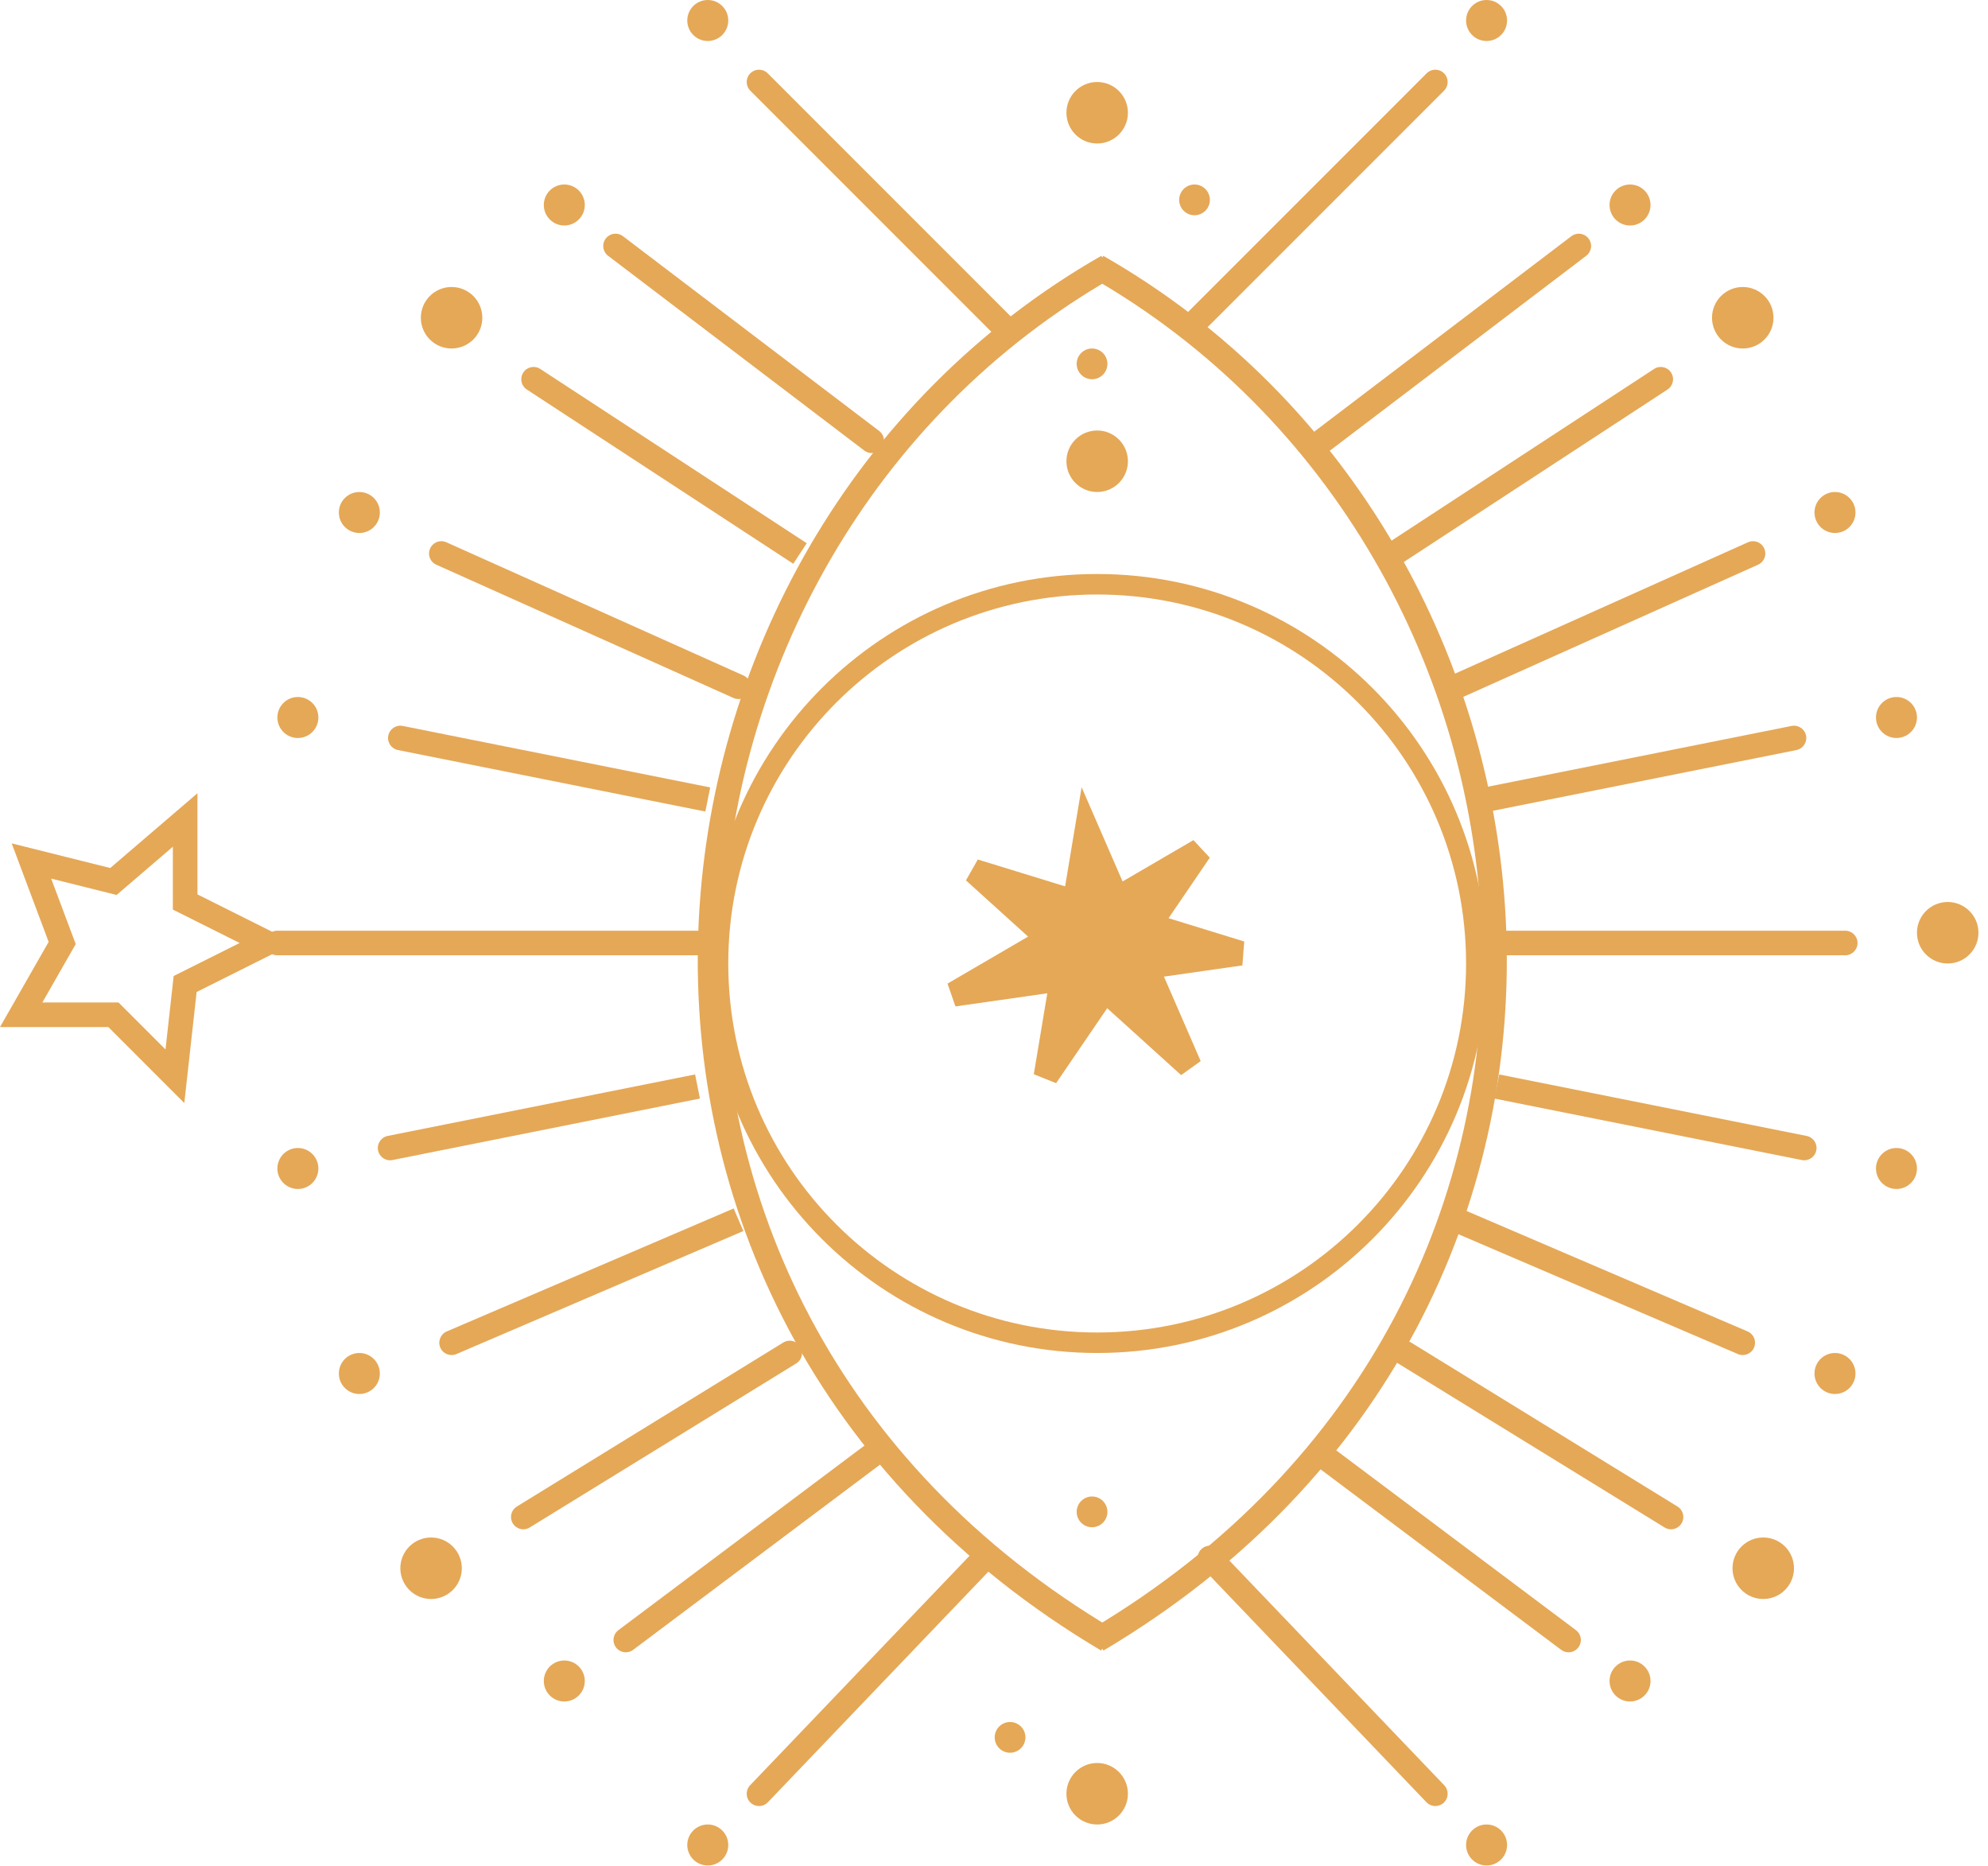
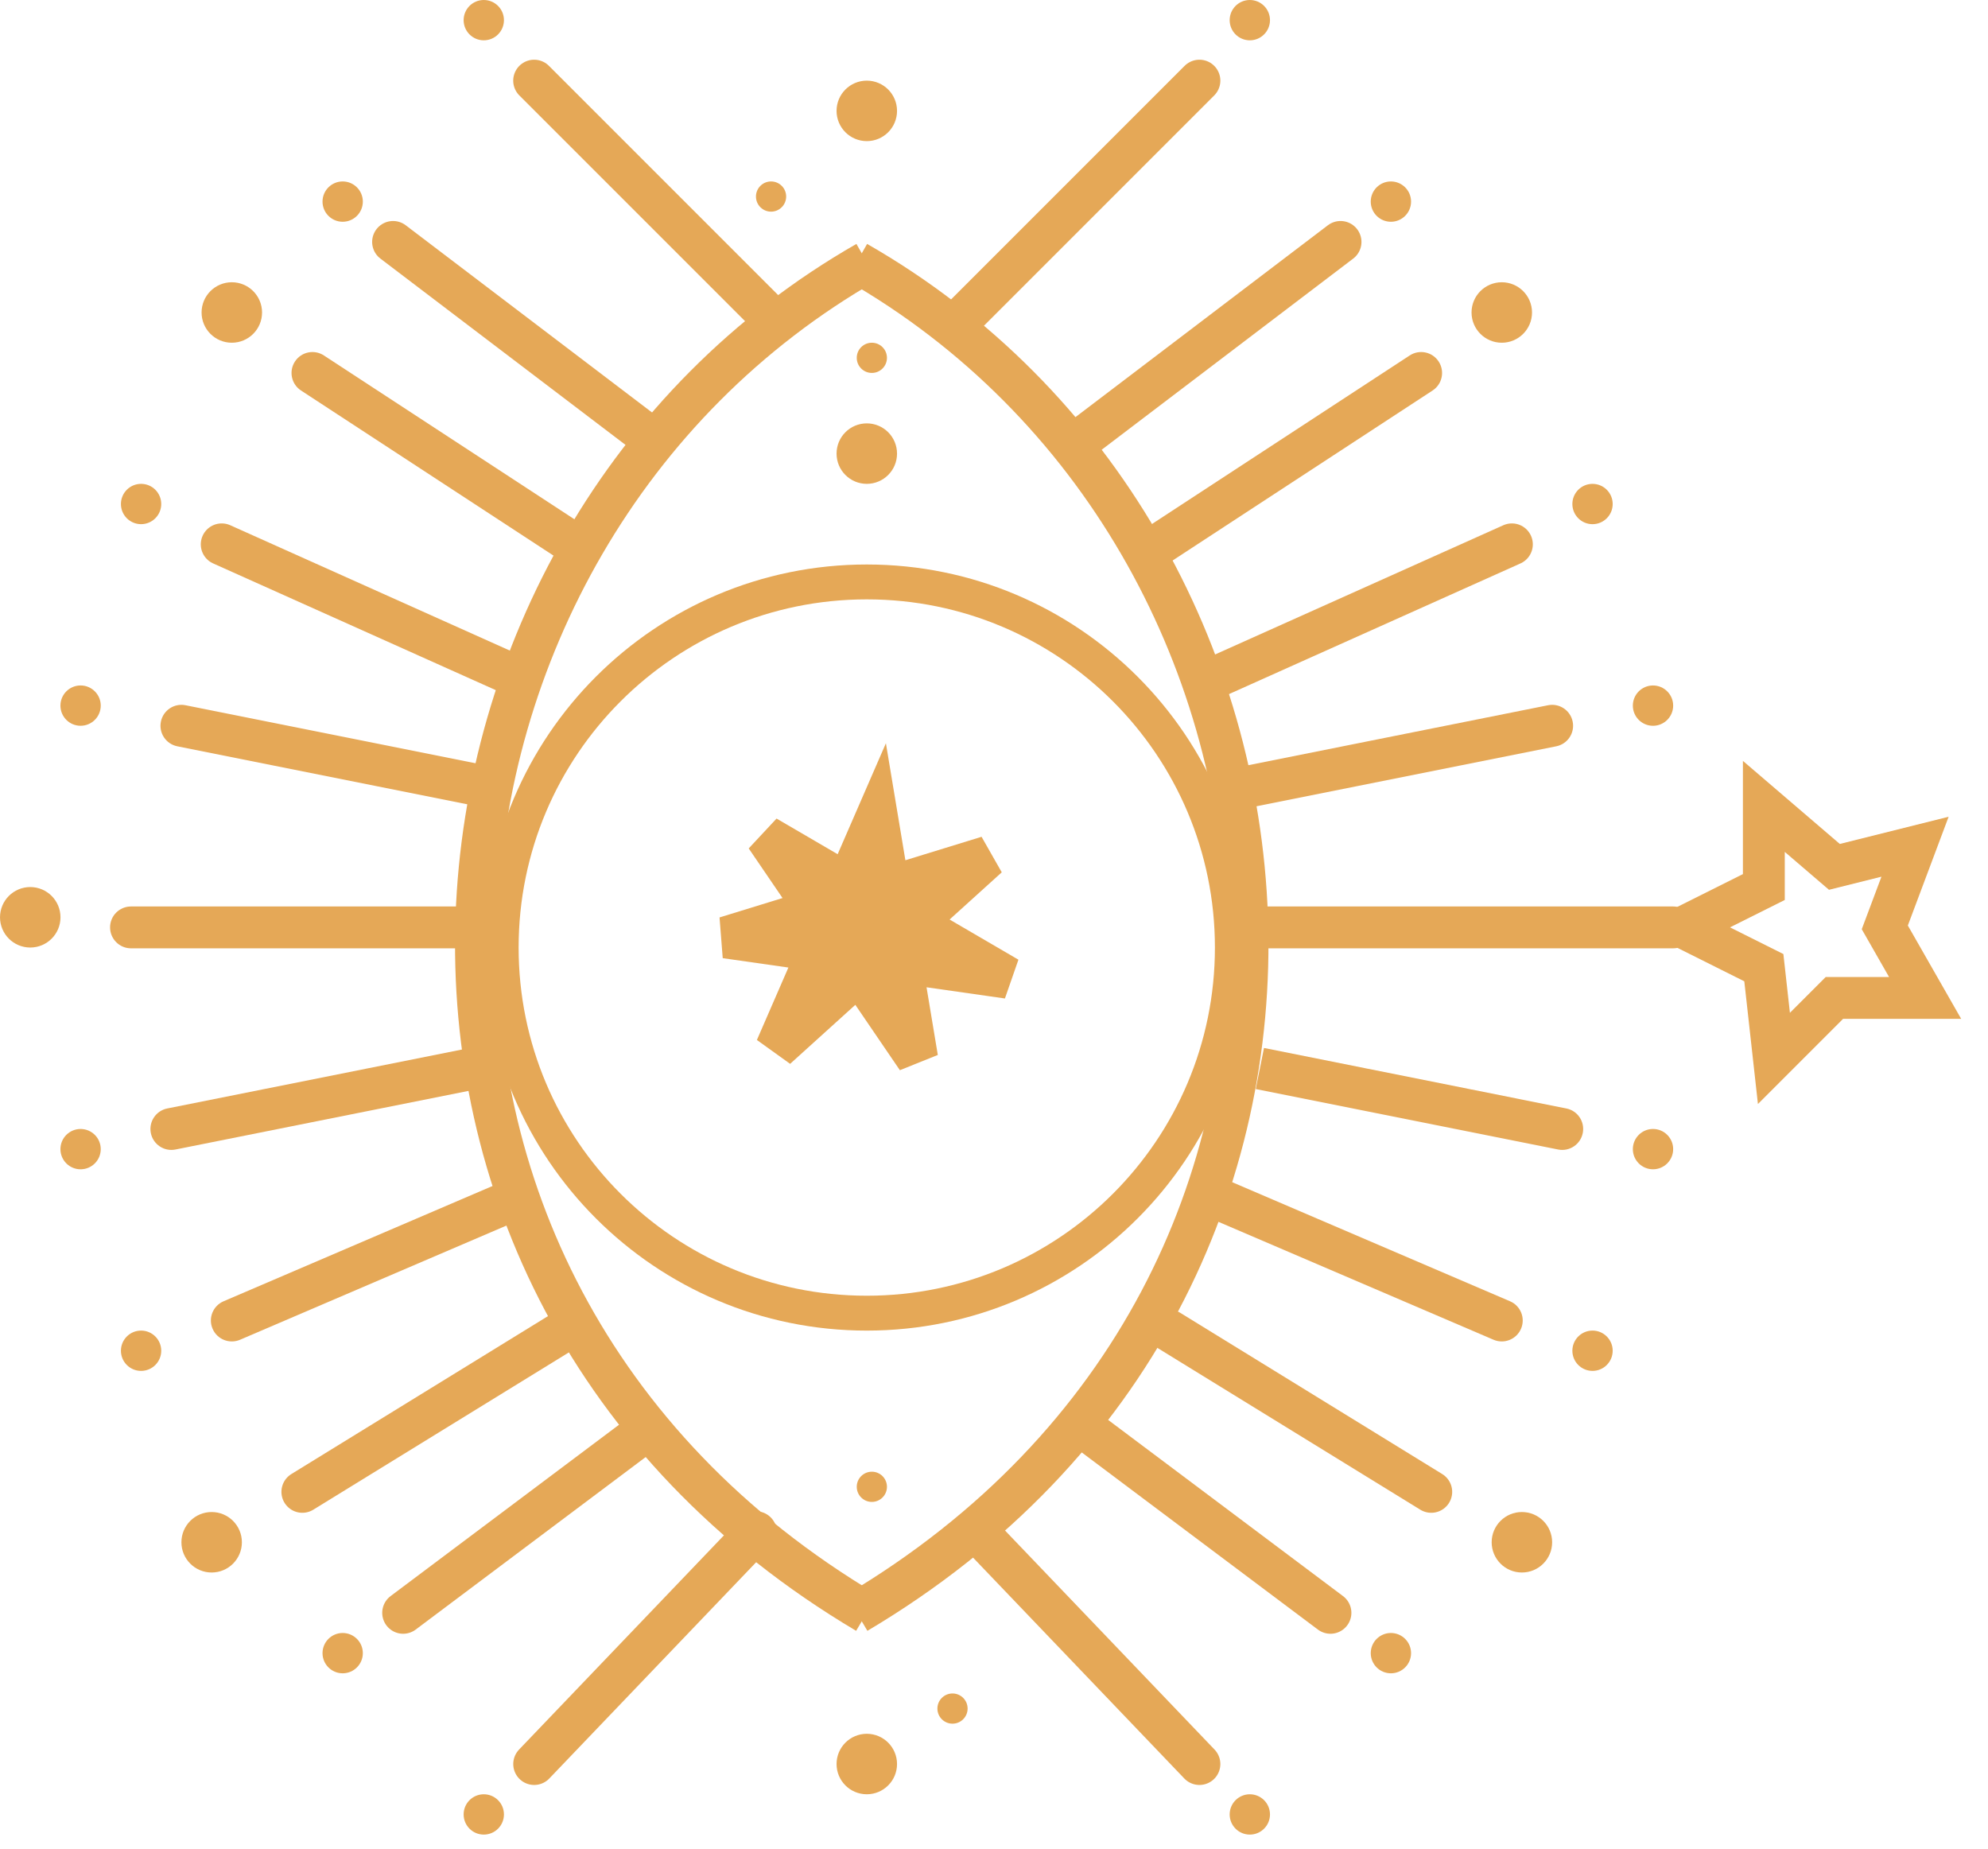
- <svg xmlns="http://www.w3.org/2000/svg" width="97" height="91" viewBox="0 0 97 91" fill="none">
-   <path d="M54.034 13C30.035 26.728 26.395 63.599 54.034 80" stroke="#E5A857" stroke-width="1.2" />
-   <path d="M53.534 13C77.533 26.728 81.173 63.599 53.534 80" stroke="#E5A857" stroke-width="1.2" />
-   <circle cx="53.534" cy="47" r="18.5" stroke="#E5A857" />
-   <path d="M51.034 52.5L51.827 47.744L46.534 48.5L51.174 45.793L47.534 42.5L52.449 44.012L53.034 40.5L54.493 43.857L58.534 41.5L56.063 45.124L60.534 46.5L55.929 47.158L58.034 52L53.915 48.274L51.034 52.5Z" fill="#E5A857" />
-   <path d="M51.034 52.5L53.034 40.5L58.034 52L47.534 42.5L60.534 46.5L46.534 48.5L58.534 41.5L51.034 52.5Z" stroke="#E5A857" stroke-width="1.2" />
-   <path d="M59.034 76L70.034 87.5" stroke="#E5A857" stroke-width="1.2" stroke-linecap="round" />
-   <path d="M64.534 71L76.534 80" stroke="#E5A857" stroke-width="1.2" stroke-linecap="round" />
-   <path d="M90.034 46.6C90.365 46.6 90.634 46.331 90.634 46C90.634 45.669 90.365 45.4 90.034 45.4V46V46.6ZM72.534 46V46.6H90.034V46V45.4H72.534V46Z" fill="#E5A857" />
-   <path d="M81.362 19.002C81.64 18.821 81.717 18.449 81.536 18.172C81.355 17.894 80.983 17.817 80.706 17.998L81.034 18.5L81.362 19.002ZM68.034 27L68.362 27.502L81.362 19.002L81.034 18.5L80.706 17.998L67.706 26.498L68.034 27Z" fill="#E5A857" />
-   <path d="M87.652 36.588C87.977 36.523 88.187 36.207 88.122 35.882C88.057 35.557 87.741 35.347 87.416 35.412L87.534 36L87.652 36.588ZM72.534 39L72.652 39.588L87.652 36.588L87.534 36L87.416 35.412L72.416 38.412L72.534 39Z" fill="#E5A857" />
-   <path d="M71.034 33.5L85.534 27" stroke="#E5A857" stroke-width="1.2" stroke-linecap="round" />
-   <path d="M58.034 16L70.034 4M58.034 16L70.034 4" stroke="#E5A857" stroke-width="1.2" stroke-linecap="round" />
-   <path d="M64.534 21.5L77.034 12" stroke="#E5A857" stroke-width="1.2" stroke-linecap="round" />
-   <path d="M87.916 56.588C88.241 56.653 88.557 56.443 88.622 56.118C88.687 55.793 88.477 55.477 88.152 55.412L88.034 56L87.916 56.588ZM73.034 53L72.916 53.588L87.916 56.588L88.034 56L88.152 55.412L73.152 52.412L73.034 53Z" fill="#E5A857" />
-   <path d="M84.798 66.052C85.102 66.182 85.455 66.041 85.585 65.736C85.716 65.432 85.575 65.079 85.27 64.948L85.034 65.5L84.798 66.052ZM71.034 59.5L70.798 60.051L84.798 66.052L85.034 65.5L85.27 64.948L71.27 58.949L71.034 59.5Z" fill="#E5A857" />
-   <path d="M68.534 66L81.534 74" stroke="#E5A857" stroke-width="1.2" stroke-linecap="round" />
-   <circle cx="72.534" cy="90" r="1" fill="#E5A857" />
-   <circle cx="49.284" cy="84.75" r="0.75" fill="#E5A857" />
-   <circle cx="53.284" cy="73.75" r="0.75" fill="#E5A857" />
-   <circle cx="53.284" cy="17.75" r="0.75" fill="#E5A857" />
-   <circle cx="58.284" cy="9.75" r="0.75" fill="#E5A857" />
-   <circle cx="79.534" cy="82" r="1" fill="#E5A857" />
-   <circle cx="89.534" cy="67" r="1" fill="#E5A857" />
-   <circle cx="92.534" cy="57" r="1" fill="#E5A857" />
-   <circle cx="92.534" cy="35" r="1" fill="#E5A857" />
-   <circle cx="89.534" cy="25" r="1" fill="#E5A857" />
-   <circle cx="79.534" cy="10" r="1" fill="#E5A857" />
-   <circle cx="72.534" cy="1" r="1" fill="#E5A857" />
-   <circle cx="86.034" cy="76.5" r="1.5" fill="#E5A857" />
-   <circle cx="53.534" cy="5.5" r="1.5" fill="#E5A857" />
-   <circle cx="53.534" cy="87.5" r="1.5" fill="#E5A857" />
-   <circle cx="53.534" cy="22.5" r="1.5" fill="#E5A857" />
-   <circle cx="95.034" cy="45.5" r="1.5" fill="#E5A857" />
-   <circle cx="85.034" cy="15.5" r="1.5" fill="#E5A857" />
-   <path d="M48.034 76L37.034 87.5" stroke="#E5A857" stroke-width="1.2" stroke-linecap="round" />
-   <path d="M42.534 71L30.534 80" stroke="#E5A857" stroke-width="1.2" stroke-linecap="round" />
-   <path d="M13.534 45.4C13.203 45.4 12.934 45.669 12.934 46C12.934 46.331 13.203 46.6 13.534 46.6V46V45.4ZM34.534 46V45.4H13.534V46V46.6H34.534V46Z" fill="#E5A857" />
-   <path d="M9.034 44L13.034 46L9.034 48L8.534 52.5L5.534 49.5H1.034L3.034 46L1.534 42L5.534 43L9.034 40V44Z" stroke="#E5A857" stroke-width="1.2" stroke-linecap="round" />
-   <path d="M25.706 19.002C25.428 18.821 25.35 18.449 25.532 18.172C25.713 17.894 26.085 17.817 26.362 17.998L26.034 18.5L25.706 19.002ZM39.034 27L38.706 27.502L25.706 19.002L26.034 18.5L26.362 17.998L39.362 26.498L39.034 27Z" fill="#E5A857" />
-   <path d="M19.416 36.588C19.091 36.523 18.881 36.207 18.946 35.882C19.011 35.557 19.327 35.347 19.652 35.412L19.534 36L19.416 36.588ZM34.534 39L34.416 39.588L19.416 36.588L19.534 36L19.652 35.412L34.652 38.412L34.534 39Z" fill="#E5A857" />
-   <path d="M36.034 33.5L21.534 27" stroke="#E5A857" stroke-width="1.2" stroke-linecap="round" />
-   <path d="M49.034 16L37.034 4M49.034 16L37.034 4" stroke="#E5A857" stroke-width="1.2" stroke-linecap="round" />
-   <path d="M42.534 21.5L30.034 12" stroke="#E5A857" stroke-width="1.2" stroke-linecap="round" />
-   <path d="M19.152 56.588C18.827 56.653 18.511 56.443 18.446 56.118C18.381 55.793 18.591 55.477 18.916 55.412L19.034 56L19.152 56.588ZM34.034 53L34.152 53.588L19.152 56.588L19.034 56L18.916 55.412L33.916 52.412L34.034 53Z" fill="#E5A857" />
-   <path d="M22.27 66.052C21.966 66.182 21.613 66.041 21.482 65.736C21.352 65.432 21.493 65.079 21.798 64.948L22.034 65.5L22.27 66.052ZM36.034 59.5L36.27 60.051L22.27 66.052L22.034 65.5L21.798 64.948L35.798 58.949L36.034 59.5Z" fill="#E5A857" />
-   <path d="M38.534 66L25.534 74" stroke="#E5A857" stroke-width="1.2" stroke-linecap="round" />
-   <circle cx="1" cy="1" r="1" transform="matrix(-1 0 0 1 35.5339 89)" fill="#E5A857" />
-   <circle cx="1" cy="1" r="1" transform="matrix(-1 0 0 1 28.5339 81)" fill="#E5A857" />
-   <circle cx="1" cy="1" r="1" transform="matrix(-1 0 0 1 18.5339 66)" fill="#E5A857" />
-   <circle cx="1" cy="1" r="1" transform="matrix(-1 0 0 1 15.5339 56)" fill="#E5A857" />
-   <circle cx="1" cy="1" r="1" transform="matrix(-1 0 0 1 15.5339 34)" fill="#E5A857" />
-   <circle cx="1" cy="1" r="1" transform="matrix(-1 0 0 1 18.5339 24)" fill="#E5A857" />
-   <circle cx="1" cy="1" r="1" transform="matrix(-1 0 0 1 28.5339 9)" fill="#E5A857" />
-   <circle cx="1" cy="1" r="1" transform="matrix(-1 0 0 1 35.5339 0)" fill="#E5A857" />
-   <circle cx="1.5" cy="1.5" r="1.5" transform="matrix(-1 0 0 1 22.5339 75)" fill="#E5A857" />
-   <circle cx="1.5" cy="1.5" r="1.5" transform="matrix(-1 0 0 1 23.5339 14)" fill="#E5A857" />
+ <svg xmlns="http://www.w3.org/2000/svg" width="57" height="53" viewBox="0 0 57 53" fill="none">
+   <path d="M24.564 7.514C38.434 15.448 40.538 36.759 24.564 46.239" stroke="#E5A857" stroke-width="1.2" />
+   <path d="M24.853 7.514C10.982 15.448 8.878 36.759 24.853 46.239" stroke="#E5A857" stroke-width="1.2" />
+   <circle cx="10.982" cy="10.982" r="10.482" transform="matrix(-1 0 0 1 35.834 16.1837)" stroke="#E5A857" />
+   <path d="M26.297 30.344L25.839 27.595L28.898 28.032L26.217 26.468L28.32 24.564L25.48 25.439L25.142 23.408L24.298 25.349L21.963 23.986L23.391 26.081L20.807 26.876L23.468 27.257L22.252 30.055L24.632 27.902L26.297 30.344Z" fill="#E5A857" />
+   <path d="M26.297 30.344L25.142 23.408L22.252 30.055L28.32 24.564L20.807 26.876L28.898 28.032L21.963 23.986L26.297 30.344Z" stroke="#E5A857" stroke-width="1.2" />
+   <path d="M21.674 43.927L15.316 50.574" stroke="#E5A857" stroke-width="1.2" stroke-linecap="round" />
+   <path d="M18.495 41.037L11.559 46.239" stroke="#E5A857" stroke-width="1.2" stroke-linecap="round" />
+   <path d="M3.756 27.188C3.425 27.188 3.156 26.919 3.156 26.587C3.156 26.256 3.425 25.988 3.756 25.988V26.587V27.188ZM13.871 26.587V27.188H3.756V26.587V25.988H13.871V26.587Z" fill="#E5A857" />
+   <path d="M8.63 11.195C8.353 11.014 8.275 10.642 8.457 10.364C8.638 10.087 9.01 10.009 9.287 10.191L8.959 10.693L8.63 11.195ZM16.473 15.606L16.144 16.108L8.63 11.195L8.959 10.693L9.287 10.191L16.801 15.104L16.473 15.606Z" fill="#E5A857" />
+   <path d="M5.084 21.396C4.759 21.331 4.548 21.015 4.613 20.69C4.678 20.365 4.994 20.154 5.319 20.219L5.201 20.808L5.084 21.396ZM13.871 22.541L13.753 23.13L5.084 21.396L5.201 20.808L5.319 20.219L13.989 21.953L13.871 22.541Z" fill="#E5A857" />
+   <path d="M14.738 19.363L6.357 15.606" stroke="#E5A857" stroke-width="1.2" stroke-linecap="round" />
+   <path d="M22.251 9.248L15.315 2.312M22.251 9.248L15.315 2.312" stroke="#E5A857" stroke-width="1.2" stroke-linecap="round" />
+   <path d="M18.495 12.427L11.27 6.936" stroke="#E5A857" stroke-width="1.2" stroke-linecap="round" />
+   <path d="M5.031 32.956C4.706 33.021 4.39 32.81 4.325 32.485C4.26 32.16 4.471 31.844 4.796 31.779L4.913 32.367L5.031 32.956ZM13.583 30.633L13.701 31.222L5.031 32.956L4.913 32.367L4.796 31.779L13.465 30.045L13.583 30.633Z" fill="#E5A857" />
+   <path d="M6.883 38.41C6.578 38.54 6.225 38.399 6.095 38.094C5.964 37.79 6.106 37.437 6.41 37.307L6.646 37.858L6.883 38.41ZM14.738 34.39L14.975 34.942L6.883 38.41L6.646 37.858L6.41 37.307L14.502 33.839L14.738 34.39Z" fill="#E5A857" />
+   <path d="M16.183 38.147L8.669 42.771" stroke="#E5A857" stroke-width="1.2" stroke-linecap="round" />
+   <circle cx="0.578" cy="0.578" r="0.5" transform="matrix(-1 0 0 1 14.4492 51.441)" fill="#E5A857" stroke="#E5A857" stroke-width="0.156" />
+   <circle cx="0.433" cy="0.433" r="0.433" transform="matrix(-1 0 0 1 27.7432 48.5509)" fill="#E5A857" />
+   <circle cx="0.433" cy="0.433" r="0.433" transform="matrix(-1 0 0 1 25.4307 42.1931)" fill="#E5A857" />
+   <circle cx="0.433" cy="0.433" r="0.433" transform="matrix(-1 0 0 1 25.4307 9.82581)" fill="#E5A857" />
+   <circle cx="0.433" cy="0.433" r="0.433" transform="matrix(-1 0 0 1 22.541 5.2019)" fill="#E5A857" />
+   <circle cx="0.578" cy="0.578" r="0.5" transform="matrix(-1 0 0 1 10.4033 46.817)" fill="#E5A857" stroke="#E5A857" stroke-width="0.156" />
+   <circle cx="0.578" cy="0.578" r="0.5" transform="matrix(-1 0 0 1 4.62305 38.1471)" fill="#E5A857" stroke="#E5A857" stroke-width="0.156" />
+   <circle cx="0.578" cy="0.578" r="0.5" transform="matrix(-1 0 0 1 2.88867 32.3673)" fill="#E5A857" stroke="#E5A857" stroke-width="0.156" />
+   <circle cx="0.578" cy="0.578" r="0.5" transform="matrix(-1 0 0 1 2.88867 19.6516)" fill="#E5A857" stroke="#E5A857" stroke-width="0.156" />
+   <circle cx="0.578" cy="0.578" r="0.5" transform="matrix(-1 0 0 1 4.62305 13.8717)" fill="#E5A857" stroke="#E5A857" stroke-width="0.156" />
+   <circle cx="0.578" cy="0.578" r="0.5" transform="matrix(-1 0 0 1 10.4033 5.2019)" fill="#E5A857" stroke="#E5A857" stroke-width="0.156" />
+   <circle cx="0.578" cy="0.578" r="0.5" transform="matrix(-1 0 0 1 14.4492 0)" fill="#E5A857" stroke="#E5A857" stroke-width="0.156" />
+   <circle cx="0.867" cy="0.867" r="0.5" transform="matrix(-1 0 0 1 6.93555 43.3491)" fill="#E5A857" stroke="#E5A857" stroke-width="0.734" />
+   <circle cx="0.867" cy="0.867" r="0.5" transform="matrix(-1 0 0 1 25.7197 2.31189)" fill="#E5A857" stroke="#E5A857" stroke-width="0.734" />
+   <circle cx="0.867" cy="0.867" r="0.5" transform="matrix(-1 0 0 1 25.7197 49.707)" fill="#E5A857" stroke="#E5A857" stroke-width="0.734" />
+   <circle cx="0.867" cy="0.867" r="0.5" transform="matrix(-1 0 0 1 25.7197 12.1378)" fill="#E5A857" stroke="#E5A857" stroke-width="0.734" />
+   <circle cx="0.867" cy="0.867" r="0.5" transform="matrix(-1 0 0 1 1.73438 25.4314)" fill="#E5A857" stroke="#E5A857" stroke-width="0.734" />
+   <circle cx="0.867" cy="0.867" r="0.5" transform="matrix(-1 0 0 1 7.51367 8.09192)" fill="#E5A857" stroke="#E5A857" stroke-width="0.734" />
+   <path d="M28.032 43.927L34.39 50.574" stroke="#E5A857" stroke-width="1.2" stroke-linecap="round" />
+   <path d="M31.211 41.037L38.147 46.239" stroke="#E5A857" stroke-width="1.2" stroke-linecap="round" />
+   <path d="M47.972 25.988C48.303 25.988 48.572 26.256 48.572 26.587C48.572 26.919 48.303 27.188 47.972 27.188V26.587V25.988ZM35.834 26.587V25.988H47.972V26.587V27.188H35.834V26.587Z" fill="#E5A857" />
+   <path d="M50.573 25.431L48.261 26.587L50.573 27.743L50.862 30.344L52.596 28.61H55.197L54.041 26.587L54.908 24.275L52.596 24.853L50.573 23.119V25.431Z" stroke="#E5A857" stroke-width="1.2" stroke-linecap="round" />
+   <path d="M41.076 11.195C41.353 11.014 41.431 10.642 41.249 10.364C41.068 10.087 40.696 10.009 40.419 10.191L40.747 10.693L41.076 11.195ZM33.233 15.606L33.562 16.108L41.076 11.195L40.747 10.693L40.419 10.191L32.905 15.104L33.233 15.606Z" fill="#E5A857" />
+   <path d="M44.621 21.396C44.946 21.331 45.157 21.015 45.092 20.69C45.027 20.365 44.711 20.154 44.386 20.219L44.504 20.808L44.621 21.396ZM35.834 22.541L35.952 23.13L44.621 21.396L44.504 20.808L44.386 20.219L35.716 21.953L35.834 22.541Z" fill="#E5A857" />
+   <path d="M34.968 19.363L43.349 15.606" stroke="#E5A857" stroke-width="1.2" stroke-linecap="round" />
+   <path d="M27.454 9.248L34.39 2.312M27.454 9.248L34.39 2.312" stroke="#E5A857" stroke-width="1.2" stroke-linecap="round" />
+   <path d="M31.211 12.427L38.436 6.936" stroke="#E5A857" stroke-width="1.2" stroke-linecap="round" />
+   <path d="M44.675 32.956C45 33.021 45.316 32.81 45.381 32.485C45.446 32.16 45.236 31.844 44.91 31.779L44.793 32.367L44.675 32.956ZM36.123 30.633L36.005 31.222L44.675 32.956L44.793 32.367L44.91 31.779L36.241 30.045L36.123 30.633Z" fill="#E5A857" />
+   <path d="M42.823 38.41C43.128 38.54 43.481 38.399 43.611 38.094C43.742 37.79 43.6 37.437 43.296 37.307L43.06 37.858L42.823 38.41ZM34.968 34.39L34.731 34.942L42.823 38.41L43.06 37.858L43.296 37.307L35.204 33.839L34.968 34.39Z" fill="#E5A857" />
+   <path d="M33.523 38.147L41.037 42.771" stroke="#E5A857" stroke-width="1.2" stroke-linecap="round" />
+   <circle cx="35.835" cy="52.019" r="0.5" fill="#E5A857" stroke="#E5A857" stroke-width="0.156" />
+   <circle cx="39.88" cy="47.395" r="0.5" fill="#E5A857" stroke="#E5A857" stroke-width="0.156" />
+   <circle cx="45.661" cy="38.725" r="0.5" fill="#E5A857" stroke="#E5A857" stroke-width="0.156" />
+   <circle cx="47.395" cy="32.945" r="0.5" fill="#E5A857" stroke="#E5A857" stroke-width="0.156" />
+   <circle cx="47.395" cy="20.23" r="0.5" fill="#E5A857" stroke="#E5A857" stroke-width="0.156" />
+   <circle cx="45.661" cy="14.45" r="0.5" fill="#E5A857" stroke="#E5A857" stroke-width="0.156" />
+   <circle cx="39.88" cy="5.78" r="0.5" fill="#E5A857" stroke="#E5A857" stroke-width="0.156" />
+   <circle cx="35.835" cy="0.578" r="0.5" fill="#E5A857" stroke="#E5A857" stroke-width="0.156" />
+   <circle cx="43.636" cy="44.216" r="0.5" fill="#E5A857" stroke="#E5A857" stroke-width="0.734" />
+   <circle cx="43.059" cy="8.959" r="0.5" fill="#E5A857" stroke="#E5A857" stroke-width="0.734" />
</svg>
